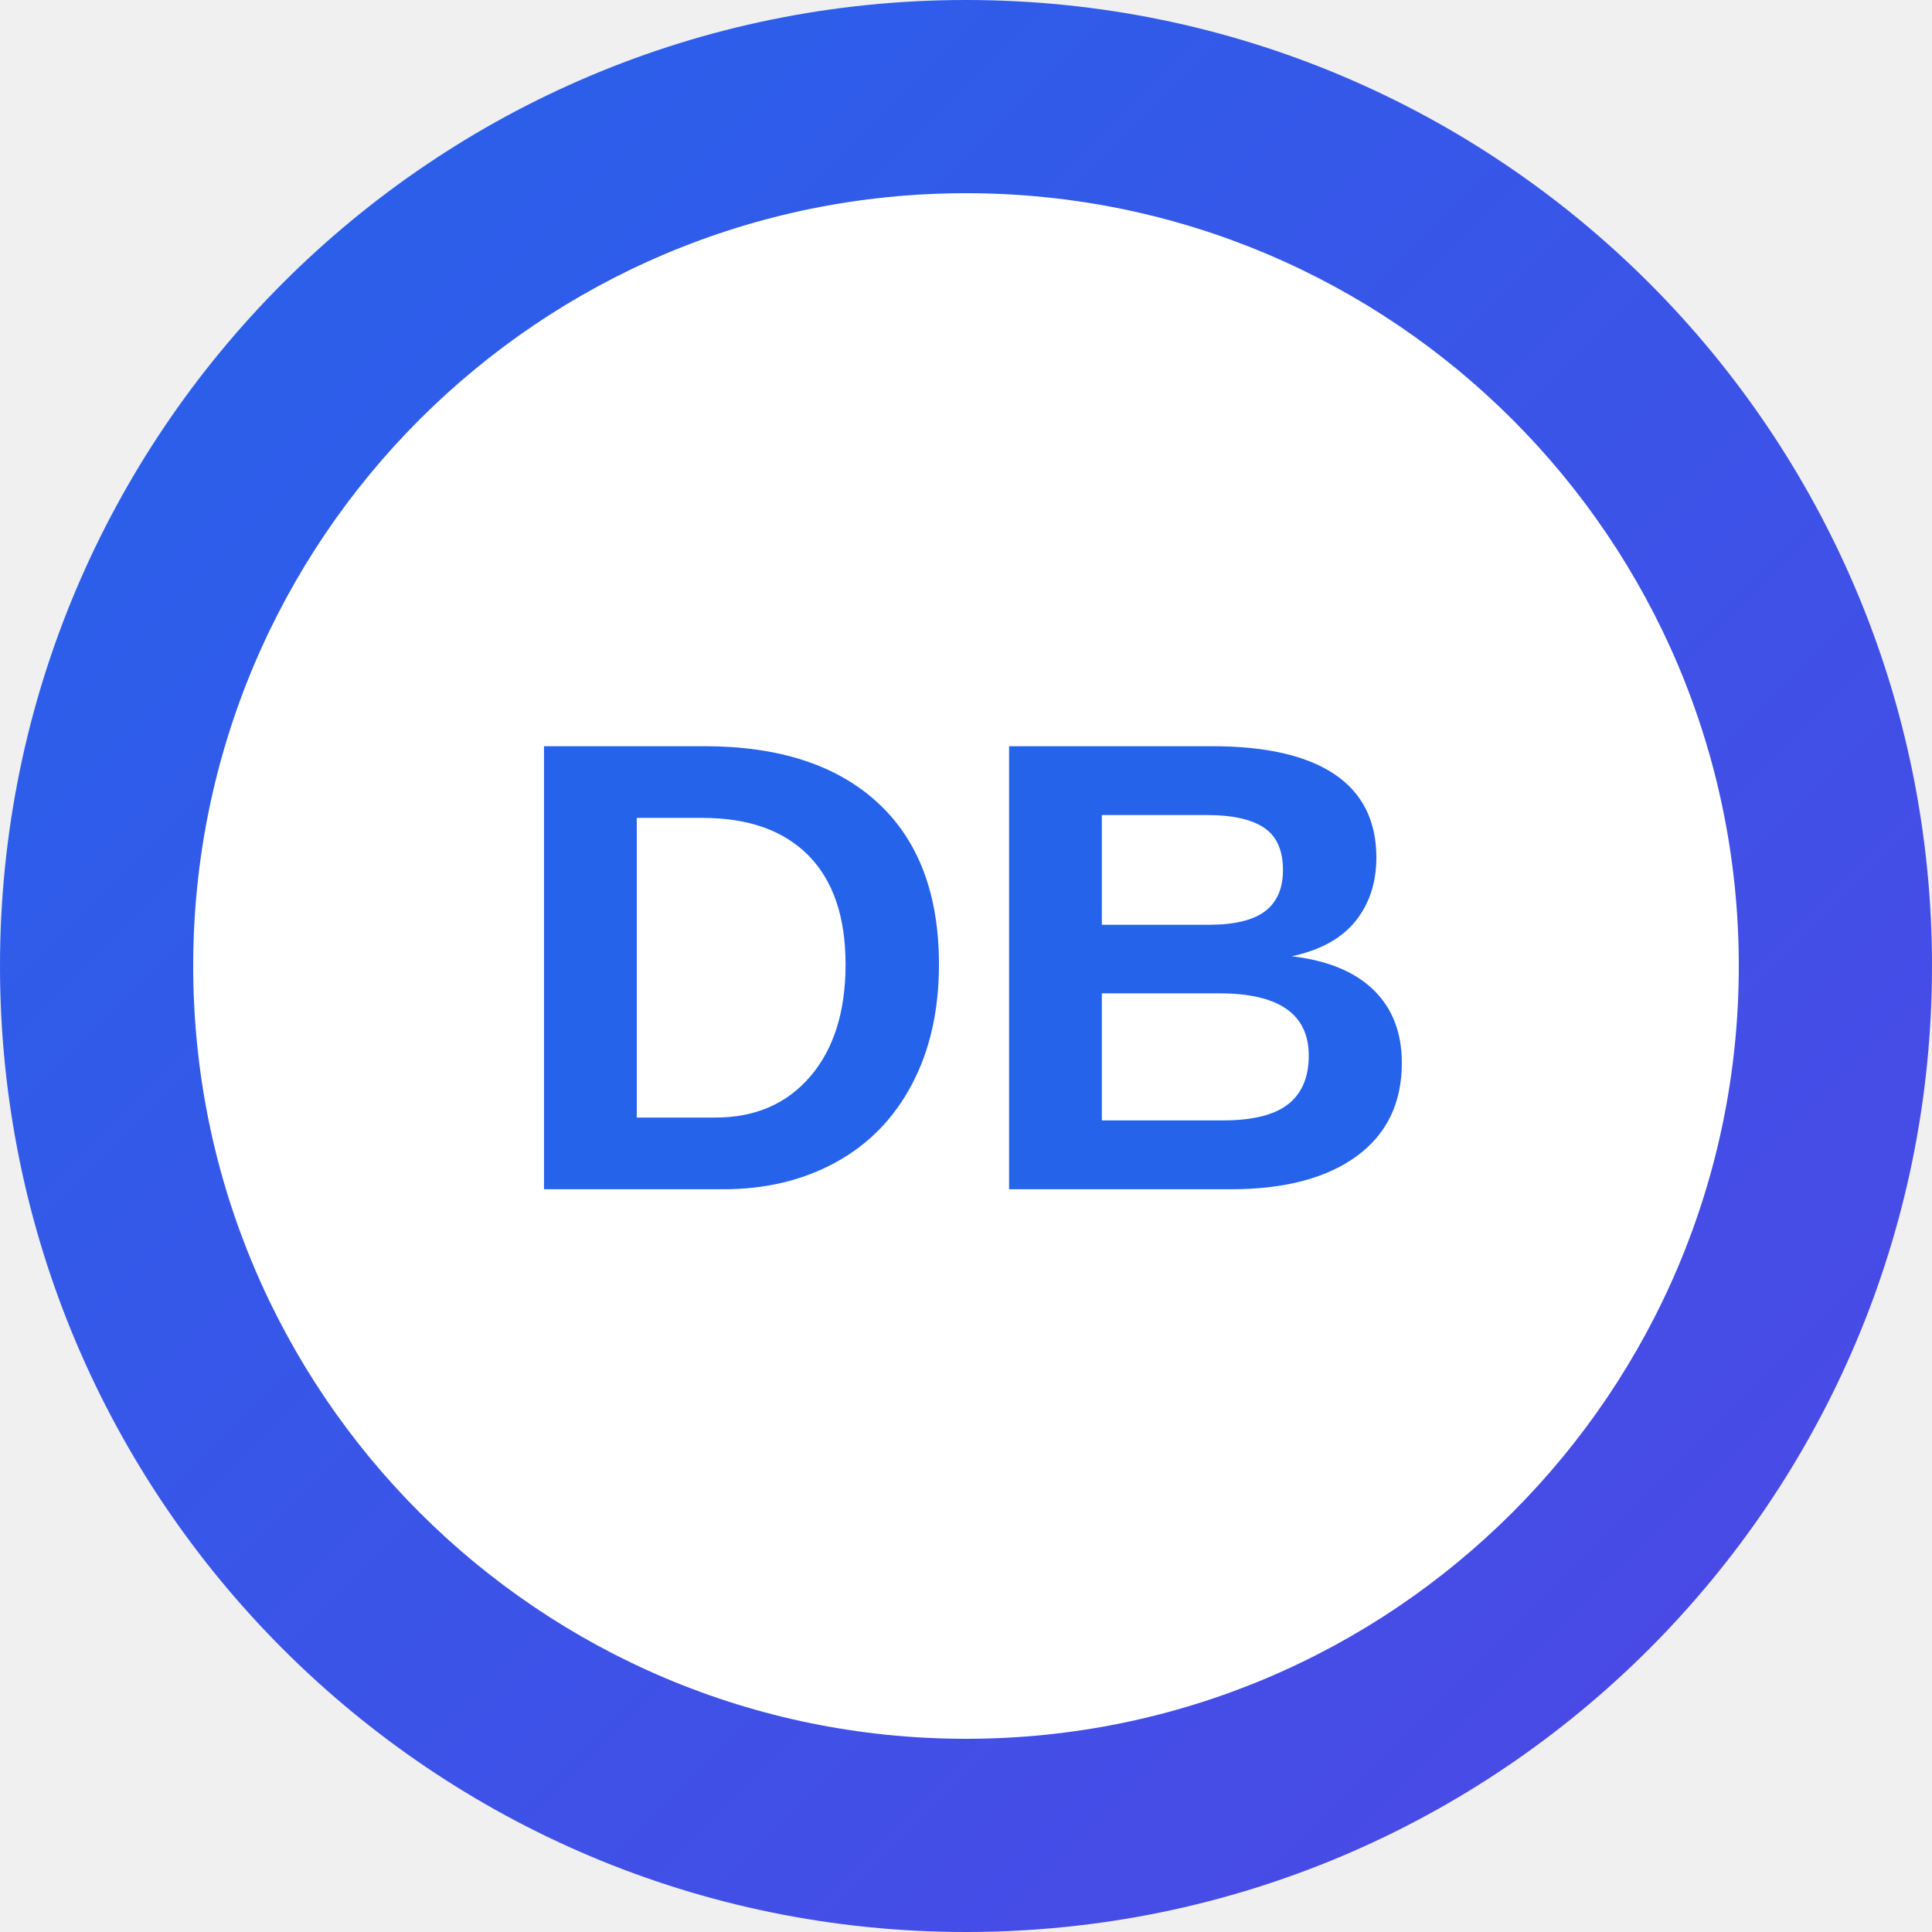
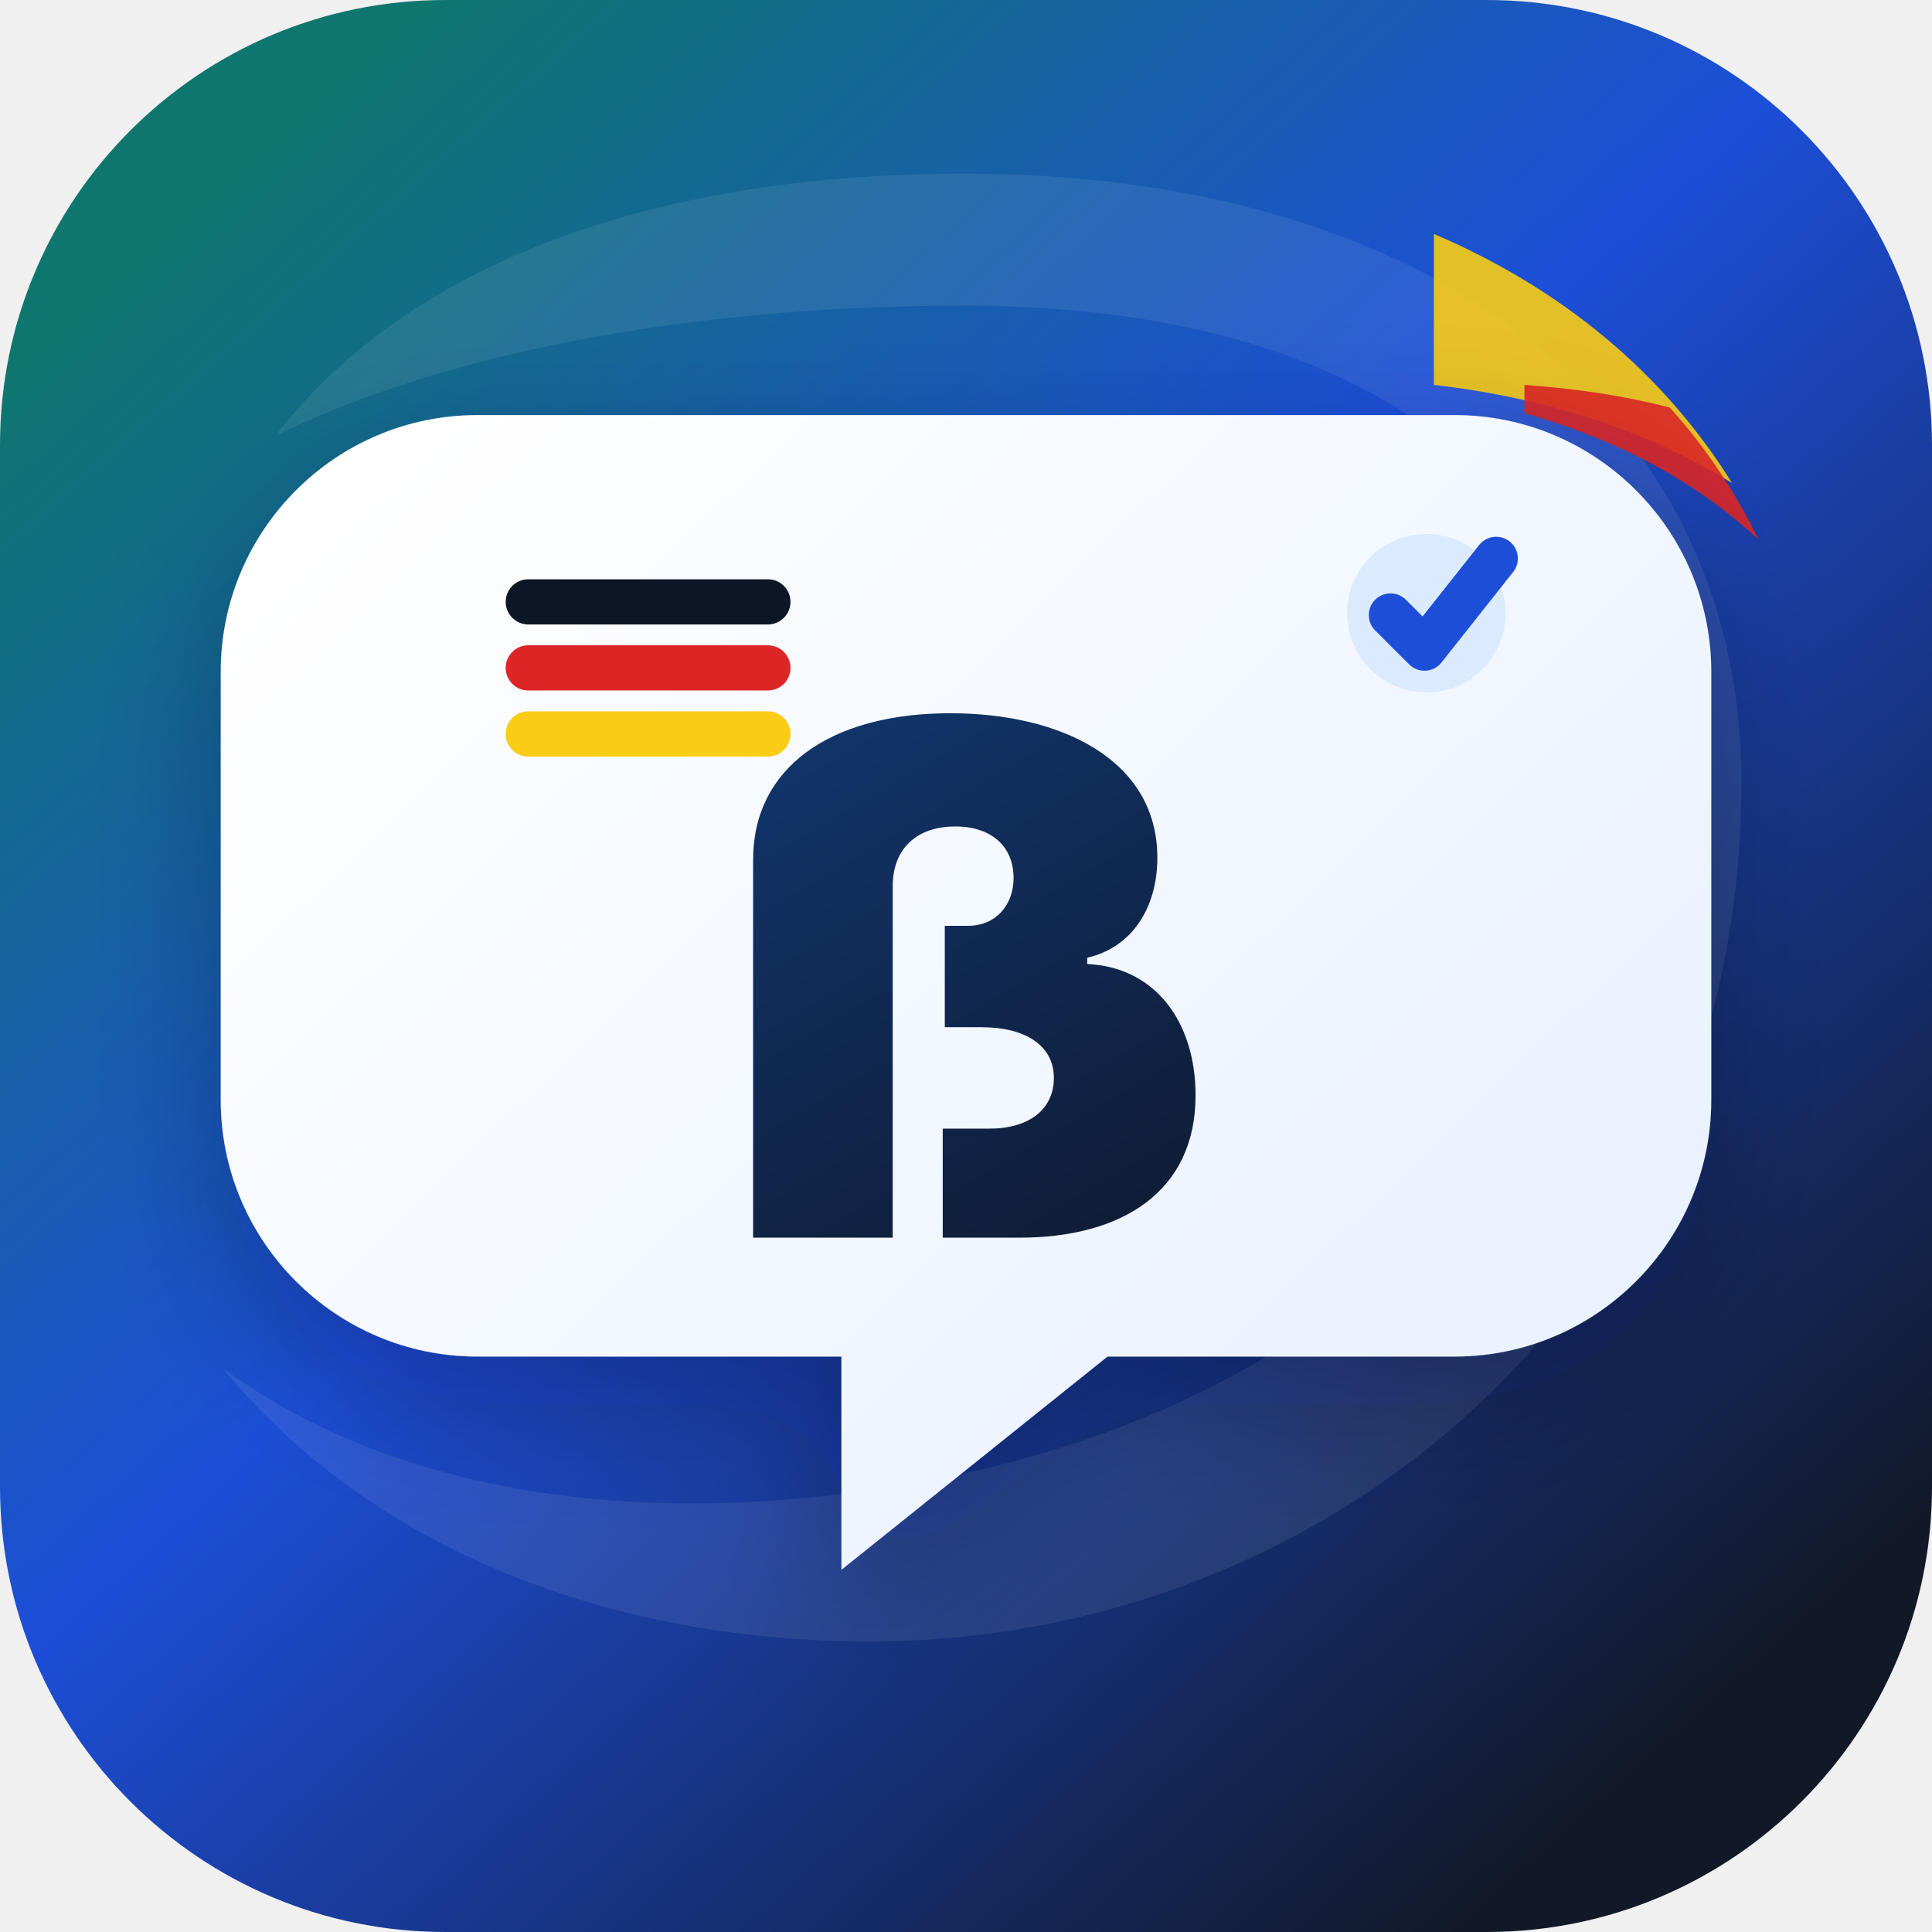
- <svg xmlns="http://www.w3.org/2000/svg" width="192" height="192" viewBox="0 0 192 192">
+ <svg xmlns="http://www.w3.org/2000/svg" width="1024" height="1024" viewBox="0 0 1024 1024" role="img" aria-label="DeutschBoost app icon">
  <defs>
-     <linearGradient id="grad" x1="0%" y1="0%" x2="100%" y2="100%">
-       <stop offset="0%" style="stop-color:#2563eb;stop-opacity:1" />
-       <stop offset="100%" style="stop-color:#4f46e5;stop-opacity:1" />
+     <linearGradient id="bg" x1="132" y1="84" x2="886" y2="932" gradientUnits="userSpaceOnUse">
+       <stop offset="0" stop-color="#0f766e" />
+       <stop offset="0.45" stop-color="#1d4ed8" />
+       <stop offset="1" stop-color="#111827" />
    </linearGradient>
+     <linearGradient id="bubble" x1="248" y1="200" x2="756" y2="728" gradientUnits="userSpaceOnUse">
+       <stop offset="0" stop-color="#ffffff" />
+       <stop offset="1" stop-color="#eaf2ff" />
+     </linearGradient>
+     <linearGradient id="letter" x1="372" y1="298" x2="620" y2="720" gradientUnits="userSpaceOnUse">
+       <stop offset="0" stop-color="#123c7c" />
+       <stop offset="1" stop-color="#0f172a" />
+     </linearGradient>
+     <filter id="softShadow" x="-20%" y="-20%" width="140%" height="150%" color-interpolation-filters="sRGB">
+       <feDropShadow dx="0" dy="26" stdDeviation="34" flood-color="#020617" flood-opacity="0.28" />
+     </filter>
+     <filter id="innerGlow" x="-20%" y="-20%" width="140%" height="140%" color-interpolation-filters="sRGB">
+       <feDropShadow dx="0" dy="-10" stdDeviation="18" flood-color="#ffffff" flood-opacity="0.18" />
+     </filter>
  </defs>
-   <circle cx="96" cy="96" r="96" fill="url(#grad)" />
-   <circle cx="96" cy="96" r="76.8" fill="white" />
-   <text x="50%" y="50%" font-family="Arial, sans-serif" font-size="64" font-weight="bold" fill="#2563eb" text-anchor="middle" dominant-baseline="central">DB</text>
+   <rect width="1024" height="1024" rx="236" fill="url(#bg)" />
+   <path d="M146 231C212 145 337 92 511 92c247 0 412 126 412 323 0 274-220 455-462 455-144 0-268-53-343-145 74 55 182 81 308 69 268-25 424-183 424-377 0-155-121-255-339-255-154 0-282 28-365 69z" fill="#ffffff" opacity="0.08" />
+   <path d="M760 124c68 29 122 74 158 132-44-27-97-45-158-52V124z" fill="#facc15" opacity="0.9" />
+   <path d="M808 219c49 14 91 36 124 67-12-25-28-49-47-70-23-6-49-10-77-12v15z" fill="#dc2626" opacity="0.9" />
+   <g filter="url(#softShadow)">
+     <path d="M253 220h518c75 0 136 61 136 136v227c0 75-61 136-136 136H587L446 832v-113H253c-75 0-136-61-136-136V356c0-75 61-136 136-136z" fill="url(#bubble)" />
+   </g>
+   <g filter="url(#innerGlow)">
+     <rect x="268" y="307" width="151" height="24" rx="12" fill="#111827" />
+     <rect x="268" y="342" width="151" height="24" rx="12" fill="#dc2626" />
+     <rect x="268" y="377" width="151" height="24" rx="12" fill="#facc15" />
+   </g>
+   <circle cx="756" cy="325" r="42" fill="#dbeafe" />
+   <path d="M737 326l18 18 38-48" fill="none" stroke="#1d4ed8" stroke-width="23" stroke-linecap="round" stroke-linejoin="round" />
+   <text x="512" y="656" text-anchor="middle" font-family="Segoe UI, Inter, Arial, sans-serif" font-size="377" font-weight="900" letter-spacing="0" fill="url(#letter)">ß</text>
</svg>
